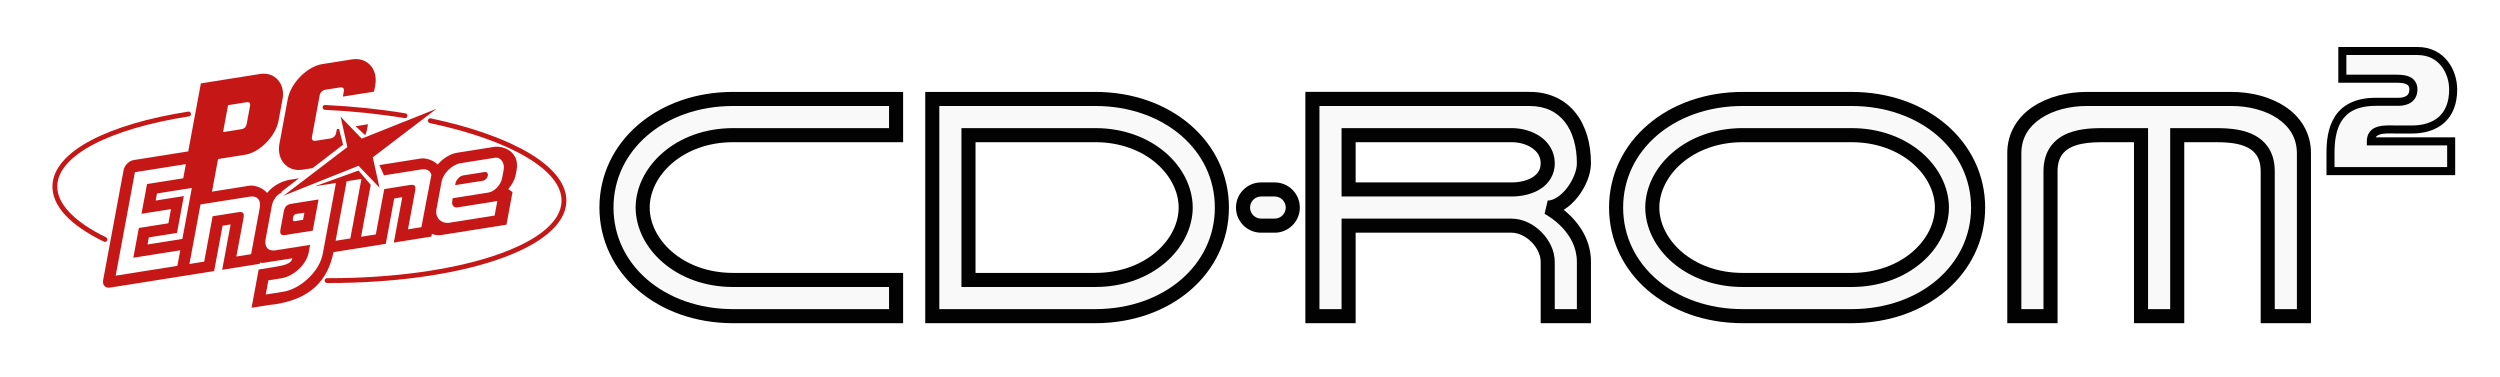
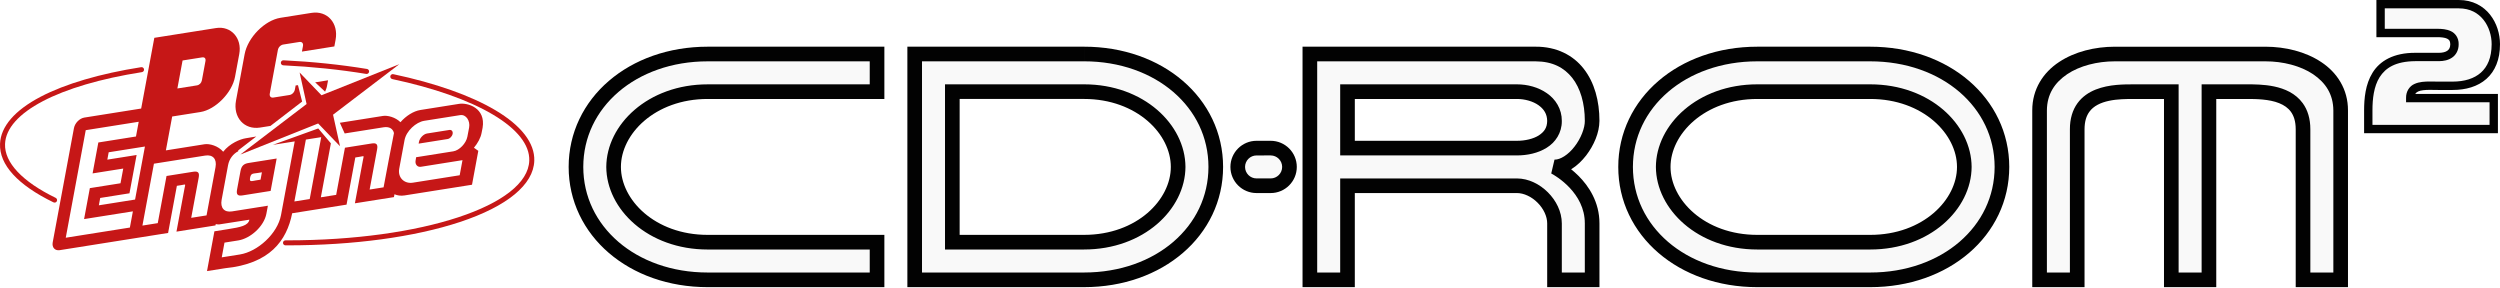
- <svg xmlns="http://www.w3.org/2000/svg" version="1.2" baseProfile="tiny" id="Layer_1" x="0px" y="0px" width="545px" height="82px" viewBox="14.968 80.666 545 82" xml:space="preserve">
+ <svg xmlns="http://www.w3.org/2000/svg" version="1.1" id="Layer_1" x="0px" y="0px" width="524.236px" height="60.214px" viewBox="26.4 90.91 524.236 60.214" enable-background="new 26.4 90.91 524.236 60.214" xml:space="preserve">
  <g>
    <g>
-       <path fill="#C61717" d="M37.843,133.394c-0.077,0-0.156-0.018-0.229-0.053c-7.506-3.644-11.381-7.89-11.208-12.282    c0.142-3.616,3.092-7.03,8.534-9.874c5.162-2.697,12.444-4.838,21.058-6.19c0.288-0.046,0.557,0.15,0.602,0.438    c0.045,0.286-0.151,0.557-0.438,0.602c-17.449,2.74-28.447,8.514-28.703,15.067c-0.153,3.886,3.616,7.896,10.615,11.294    c0.262,0.127,0.371,0.439,0.244,0.703C38.226,133.284,38.039,133.394,37.843,133.394z" />
+       <path fill="#C61717" d="M37.843,133.395c-0.077,0-0.156-0.019-0.229-0.054c-7.506-3.644-11.381-7.89-11.208-12.282    c0.142-3.615,3.092-7.029,8.534-9.873c5.162-2.697,12.444-4.838,21.058-6.19c0.288-0.046,0.557,0.149,0.602,0.438    c0.045,0.285-0.151,0.557-0.438,0.602c-17.449,2.74-28.447,8.514-28.703,15.066c-0.153,3.887,3.616,7.896,10.615,11.295    c0.262,0.127,0.371,0.438,0.244,0.703C38.226,133.284,38.039,133.395,37.843,133.395z" />
    </g>
    <g>
-       <path fill="#C61717" d="M103.273,106.418c-0.029,0-0.058-0.002-0.086-0.007c-5.544-0.91-11.397-1.518-17.396-1.804    c-0.291-0.015-0.515-0.261-0.5-0.552c0.014-0.29,0.265-0.512,0.55-0.5c6.04,0.289,11.933,0.9,17.518,1.817    c0.286,0.047,0.481,0.318,0.433,0.604C103.749,106.235,103.526,106.418,103.273,106.418z" />
+       <path fill="#C61717" d="M103.273,106.418c-0.029,0-0.058-0.002-0.086-0.007c-5.544-0.91-11.397-1.519-17.396-1.804    c-0.291-0.016-0.515-0.262-0.5-0.553c0.014-0.289,0.265-0.512,0.55-0.5c6.04,0.289,11.933,0.9,17.518,1.817    c0.286,0.047,0.481,0.317,0.433,0.604C103.749,106.234,103.526,106.418,103.273,106.418z" />
    </g>
    <g>
-       <path fill="#C61717" d="M86.708,142.36c-0.147,0-0.293,0-0.441-0.001c-0.291-0.001-0.525-0.237-0.524-0.527    s0.235-0.524,0.525-0.524c0.001,0,0.001,0,0.002,0c0.145,0,0.292,0,0.438,0c28.163,0,50.385-7.319,50.678-16.729    c0.103-3.293-2.541-6.633-7.65-9.658c-5.085-3.015-12.375-5.583-21.079-7.429c-0.284-0.062-0.465-0.34-0.406-0.624    c0.06-0.284,0.34-0.465,0.624-0.405c8.814,1.868,16.213,4.48,21.397,7.553c5.458,3.234,8.281,6.897,8.166,10.597    c-0.156,5.003-5.683,9.564-15.563,12.841C113.323,140.62,100.494,142.36,86.708,142.36z" />
+       <path fill="#C61717" d="M86.708,142.359c-0.147,0-0.293,0-0.441,0c-0.291-0.002-0.525-0.237-0.524-0.527s0.235-0.523,0.525-0.523    c0.001,0,0.001,0,0.002,0c0.145,0,0.292,0,0.438,0c28.163,0,50.385-7.319,50.678-16.729c0.104-3.293-2.541-6.634-7.65-9.658    c-5.085-3.015-12.375-5.583-21.079-7.429c-0.284-0.063-0.465-0.34-0.406-0.624c0.06-0.284,0.34-0.466,0.624-0.405    c8.814,1.868,16.213,4.48,21.397,7.553c5.458,3.234,8.281,6.897,8.166,10.598c-0.156,5.003-5.683,9.563-15.563,12.841    C113.323,140.62,100.494,142.359,86.708,142.359z" />
    </g>
-     <polygon fill="#C61717" points="96.238,114.963 110.131,104.373 93.814,110.887 89.228,106.114 90.69,112.728 76.797,123.317    93.116,116.801 97.7,121.575  " />
+     <polygon fill="#C61717" points="96.238,114.963 110.131,104.373 93.814,110.887 89.228,106.114 90.69,112.729 76.797,123.316    93.116,116.801 97.7,121.575  " />
    <g>
-       <path fill="#C61717" d="M78.839,128.183c0.199-0.979,0.563-0.838,1.557-0.996l0.926-0.145l-0.289,1.542l-0.925,0.148    C79.114,128.89,78.676,129.156,78.839,128.183z M76.833,126.77l-0.72,3.875c-0.198,1.059,0.123,1.399,1.141,1.238l5.895-0.936    l1.264-6.796l-5.895,0.935C77.498,125.247,77.028,125.712,76.833,126.77z M114.257,120.653l-0.069,0.374l6.082-0.964    c0.48-0.078,0.948-0.563,1.045-1.088c0.096-0.524-0.212-0.887-0.693-0.811l-1.562,0.246l-2.492,0.397l-0.631,0.099    C115.207,119.023,114.405,119.856,114.257,120.653z M71.592,138.178l0.049-0.271c0.209,0.016,0.49,0.097,0.734,0.06l6.32-0.99    c-0.235,1.26-1.9,1.575-4.442,1.979l-2.893,0.46l-1.551,8.34l3.8-0.602c9.356-0.924,12.916-5.76,14.059-11.524l11.401-1.809    l1.837-9.887l0.927-0.147c1.016-0.161,0.866-0.346,0.671,0.711l-1.682,9.044l8.185-1.298l0.112-0.6    c0.617,0.272,1.339,0.368,2.104,0.248l14.155-2.244l1.32-7.106l-0.917-0.652c0.795-0.941,1.415-2.094,1.594-3.061l0.223-1.121    c0.706-4.19-3.158-5.304-4.921-5.023l-8.123,1.289c-1.438,0.229-3.023,1.231-4.176,2.56c-1.066-1.056-2.711-1.466-3.668-1.314    l-9.043,1.435l1.012,2.237l8.156-1.292c1.176-0.188,1.962,0.282,2.177,1.213c-0.086,0.246-2.177,11.379-2.177,11.379l-2.925,0.465    l1.568-8.428c0.194-1.056-0.125-1.396-1.141-1.235l-5.604,0.89l-1.839,9.886l-3.215,0.512l2.104-11.318l-2.646-3.122l-9.526,3.443    l4.515-0.717l0.073-0.01l-2.871,15.446c-0.73,3.923-4.917,7.675-8.63,8.266l-3.8,0.602l0.576-3.09l2.891-0.458    c2.541-0.405,5.402-2.947,5.896-5.607l0.312-1.674l-7.527,1.193c-1.614,0.257-2.49-0.724-2.173-2.429l1.35-7.262    c0.239-1.289,1.044-2.36,2.121-2.918l0.019-0.193l3.776-2.906l-2.206,0.37c-1.173,0.186-3.35,1.065-4.733,2.83    c-1.046-1.247-2.875-1.736-3.905-1.573l-8.113,1.289l1.322-7.107l5.919-0.938c3.151-0.499,6.638-4.043,7.257-7.372l0.89-4.788    c0.62-3.332-1.723-5.95-4.874-5.45l-12.936,2.052l-2.757,14.829l-11.912,1.892c-1.008,0.159-1.989,1.154-2.186,2.22l-4.452,23.942    c-0.198,1.066,0.459,1.801,1.468,1.643l22.729-3.607l1.839-9.886l0.925-0.147c1.019-0.16,0.869-0.343,0.671,0.713l-1.681,9.043    L71.592,138.178z M54.726,132.757l-7.6,1.206l0.286-1.543l6.138-0.977l1.494-8.032l-6.139,0.975l0.286-1.545l7.6-1.206    L54.726,132.757z M54.266,135.229l-0.631,3.397l-13.447,2.134l4.191-22.554l11.109-1.763l-0.575,3.09l-7.893,1.254l-1.205,6.487    l6.43-1.02l-0.574,3.088l-6.431,1.02l-1.208,6.49L54.266,135.229z M69.712,136.078l-3.216,0.509l1.567-8.427    c0.197-1.056-0.123-1.397-1.141-1.237l-5.604,0.89l-1.836,9.887l-3.217,0.511l2.412-12.976l0.075-0.012l10.669-1.691    c1.614-0.258,2.49,0.722,2.172,2.429L69.712,136.078z M90.613,120.168l3.144-0.498l-2.413,12.976l-3.215,0.51l2.41-12.974    L90.613,120.168z M110.116,126.283l1.116-6.002c0.354-1.899,2.394-3.763,4.132-4.039l7.52-1.191    c1.267-0.202,2.147,1.213,1.889,2.599l-0.369,1.931c-0.259,1.386-1.673,2.857-2.939,3.058l-7.806,1.24l-0.112,0.701    c-0.148,0.796,0.38,1.419,1.111,1.302l8.724-1.389l-0.588,3.166l-9.842,1.56C111.213,129.493,109.765,128.183,110.116,126.283z     M63.595,109.462l1.091-5.871l4.092-0.647c0.537-0.085,0.811,0.221,0.704,0.786l-0.746,4.019c-0.107,0.567-0.513,0.979-1.05,1.065    L63.595,109.462z" />
+       <path fill="#C61717" d="M78.839,128.184c0.199-0.979,0.563-0.839,1.557-0.996l0.926-0.146l-0.289,1.542l-0.925,0.148    C79.114,128.891,78.676,129.156,78.839,128.184z M76.833,126.77l-0.72,3.875c-0.198,1.06,0.123,1.399,1.141,1.238l5.895-0.936    l1.264-6.797l-5.895,0.936C77.498,125.247,77.028,125.712,76.833,126.77z M114.257,120.652l-0.069,0.375l6.082-0.965    c0.48-0.078,0.948-0.563,1.045-1.088c0.096-0.523-0.212-0.887-0.693-0.811l-1.562,0.246l-2.492,0.396l-0.631,0.1    C115.207,119.023,114.405,119.855,114.257,120.652z M71.592,138.178l0.049-0.271c0.209,0.016,0.49,0.097,0.734,0.06l6.32-0.99    c-0.235,1.26-1.9,1.575-4.442,1.979l-2.893,0.46l-1.551,8.34l3.8-0.602c9.356-0.924,12.916-5.76,14.059-11.524l11.401-1.81    l1.837-9.887l0.927-0.146c1.016-0.161,0.866-0.346,0.671,0.711l-1.682,9.044l8.185-1.298l0.112-0.6    c0.617,0.271,1.339,0.367,2.104,0.248l14.155-2.244l1.32-7.106l-0.917-0.651c0.795-0.941,1.415-2.095,1.594-3.062l0.223-1.121    c0.706-4.19-3.158-5.304-4.921-5.022l-8.123,1.289c-1.438,0.229-3.023,1.23-4.176,2.56c-1.066-1.056-2.711-1.466-3.668-1.314    l-9.043,1.435l1.012,2.238l8.156-1.293c1.176-0.188,1.962,0.282,2.177,1.213c-0.086,0.246-2.177,11.379-2.177,11.379l-2.925,0.466    l1.568-8.429c0.194-1.056-0.125-1.396-1.141-1.234l-5.604,0.89l-1.839,9.886l-3.215,0.512l2.104-11.317l-2.646-3.122l-9.526,3.443    l4.515-0.717l0.073-0.01l-2.871,15.445c-0.73,3.923-4.917,7.675-8.63,8.266l-3.8,0.603l0.576-3.09l2.891-0.458    c2.541-0.405,5.402-2.947,5.896-5.607l0.313-1.674l-7.527,1.193c-1.614,0.257-2.49-0.725-2.173-2.43l1.35-7.262    c0.239-1.289,1.044-2.359,2.121-2.918l0.019-0.193l3.776-2.906l-2.206,0.371c-1.173,0.186-3.35,1.064-4.733,2.83    c-1.046-1.248-2.875-1.736-3.905-1.574l-8.113,1.289l1.322-7.106l5.919-0.938c3.151-0.498,6.638-4.043,7.257-7.371l0.89-4.789    c0.62-3.331-1.723-5.949-4.874-5.449L58.76,98.841l-2.757,14.829l-11.912,1.893c-1.008,0.158-1.989,1.153-2.186,2.22    l-4.452,23.942c-0.198,1.065,0.459,1.801,1.468,1.643l22.729-3.607l1.839-9.886l0.925-0.147c1.019-0.16,0.869-0.343,0.671,0.713    l-1.681,9.043L71.592,138.178z M54.726,132.757l-7.6,1.206l0.286-1.543l6.138-0.977l1.494-8.032l-6.139,0.975l0.286-1.545    l7.6-1.206L54.726,132.757z M54.266,135.229l-0.631,3.397l-13.447,2.134l4.191-22.554l11.109-1.763l-0.575,3.09l-7.893,1.254    l-1.205,6.486l6.43-1.02l-0.574,3.088l-6.431,1.02l-1.208,6.49L54.266,135.229z M69.712,136.078l-3.216,0.509l1.567-8.427    c0.197-1.057-0.123-1.396-1.141-1.237l-5.604,0.89l-1.836,9.888l-3.217,0.511l2.412-12.977l0.075-0.012l10.669-1.69    c1.614-0.259,2.49,0.722,2.172,2.429L69.712,136.078z M90.613,120.168l3.144-0.498l-2.413,12.977l-3.215,0.51l2.41-12.975    L90.613,120.168z M110.116,126.283l1.116-6.002c0.354-1.899,2.394-3.764,4.132-4.039l7.52-1.191    c1.267-0.201,2.147,1.213,1.889,2.6l-0.369,1.931c-0.259,1.386-1.673,2.856-2.939,3.058l-7.806,1.24l-0.112,0.701    c-0.148,0.796,0.38,1.419,1.111,1.302l8.724-1.389l-0.588,3.166l-9.842,1.56C111.213,129.493,109.765,128.184,110.116,126.283z     M63.595,109.462l1.091-5.871l4.092-0.647c0.537-0.084,0.811,0.222,0.704,0.787l-0.746,4.019c-0.107,0.567-0.513,0.979-1.05,1.065    L63.595,109.462z" />
      <g>
-         <path fill="#C61717" d="M89.753,112.208l-0.869-3.44l-0.489,0.06l-0.158,0.848c-0.109,0.589-0.582,1.067-1.138,1.157     l-3.362,0.532c-0.555,0.089-0.873-0.267-0.763-0.854l1.694-9.114c0.109-0.586,0.582-1.065,1.136-1.153l3.364-0.533     c0.555-0.088,0.872,0.267,0.762,0.853l-0.216,1.16l6.797-1.08l0.259-1.389c0.651-3.507-1.733-6.172-5.052-5.646l-6.503,1.031     c-3.317,0.527-6.868,4.135-7.519,7.641l-1.809,9.73c-0.651,3.508,1.732,6.173,5.051,5.646l2.174-0.343L89.753,112.208z" />
-         <path fill="#C61717" d="M94.571,110.132c0.177-0.477,0.3-0.658,0.391-1.146l0.231-1.238l-2.705,0.43L94.571,110.132z" />
+         <path fill="#C61717" d="M89.753,112.208l-0.869-3.44l-0.489,0.061l-0.158,0.848c-0.109,0.59-0.582,1.067-1.138,1.157     l-3.362,0.532c-0.555,0.089-0.873-0.268-0.763-0.854l1.694-9.114c0.109-0.586,0.582-1.064,1.136-1.152l3.364-0.533     c0.555-0.088,0.872,0.268,0.762,0.854l-0.216,1.16l6.797-1.08l0.259-1.39c0.651-3.507-1.733-6.172-5.052-5.646l-6.503,1.031     c-3.317,0.526-6.868,4.135-7.519,7.641l-1.809,9.729c-0.651,3.509,1.732,6.173,5.051,5.646l2.174-0.343L89.753,112.208z" />
+         <path fill="#C61717" d="M94.571,110.132c0.177-0.477,0.3-0.657,0.391-1.146l0.231-1.238l-2.705,0.43L94.571,110.132z" />
      </g>
    </g>
  </g>
  <g>
    <g>
      <path fill="#F9F9F9" d="M210.313,141.697c0,0-22.097,0-35.514,0c-11.838,0-19.73-7.958-19.73-15.784s7.892-15.784,19.73-15.784    c8.944,0,22.098,0,35.514,0v-7.893c0,0-22.097,0-35.514,0c-15.784,0-27.622,10.26-27.622,23.677    c0,13.416,11.838,23.676,27.622,23.676c17.888,0,35.514,0,35.514,0V141.697z" />
-       <path fill="#020202" d="M210.313,151.123c0,0-17.625,0-35.514,0l0,0c-8.224,0-15.491-2.674-20.73-7.178l0,0    c-5.239-4.496-8.432-10.865-8.426-18.032l0,0c-0.006-7.168,3.187-13.537,8.426-18.033l0,0c5.24-4.504,12.507-7.179,20.73-7.179    l0,0c13.416,0,35.514,0,35.514,0l0,0h1.535v10.962h-1.535c-13.416,0-26.57,0-35.514,0l0,0c-5.574,0.001-10.14,1.869-13.304,4.586    l0,0c-3.167,2.723-4.896,6.275-4.891,9.664l0,0c-0.005,3.388,1.724,6.94,4.891,9.663l0,0c3.165,2.718,7.73,4.585,13.304,4.586l0,0    c13.416,0,35.514,0,35.514,0l0,0v1.535v-1.535h1.535v10.961H210.313L210.313,151.123z M156.069,110.207    c-4.625,3.988-7.352,9.457-7.358,15.706l0,0c0.006,6.249,2.733,11.718,7.358,15.706l0,0c4.626,3.979,11.169,6.435,18.729,6.435    l0,0c14.75,0,29.32,0,33.98,0l0,0v-4.822c-5.235,0-22.685,0-33.98,0l0,0c-12.514-0.001-21.219-8.433-21.264-17.318l0,0    c0.045-8.886,8.75-17.317,21.264-17.318l0,0c8.603,0,21.1,0,33.98,0l0,0v-4.823c-5.235-0.001-22.685-0.001-33.98-0.001l0,0    C167.238,103.771,160.695,106.229,156.069,110.207L156.069,110.207z" />
+       <path fill="#020202" d="M210.313,151.123c0,0-17.625,0-35.514,0l0,0c-8.224,0-15.491-2.674-20.73-7.178l0,0    c-5.239-4.496-8.432-10.865-8.426-18.032l0,0c-0.006-7.168,3.187-13.537,8.426-18.033l0,0c5.24-4.504,12.507-7.179,20.73-7.179    l0,0c13.416,0,35.514,0,35.514,0l0,0h1.535v10.962h-1.535c-13.416,0-26.57,0-35.514,0l0,0c-5.574,0.001-10.14,1.869-13.304,4.586    l0,0c-3.167,2.724-4.896,6.274-4.891,9.664l0,0c-0.005,3.388,1.724,6.94,4.891,9.663l0,0c3.165,2.718,7.73,4.585,13.304,4.586l0,0    c13.416,0,35.514,0,35.514,0l0,0v1.535v-1.535h1.535v10.961H210.313L210.313,151.123z M156.069,110.207    c-4.625,3.988-7.352,9.457-7.358,15.706l0,0c0.006,6.249,2.733,11.718,7.358,15.706l0,0c4.626,3.979,11.169,6.436,18.729,6.436    l0,0c14.75,0,29.32,0,33.98,0l0,0v-4.822c-5.235,0-22.685,0-33.98,0l0,0c-12.514-0.002-21.219-8.434-21.264-17.318l0,0    c0.045-8.887,8.75-17.316,21.264-17.318l0,0c8.603,0,21.1,0,33.98,0l0,0v-4.822c-5.235-0.002-22.685-0.002-33.98-0.002l0,0    C167.238,103.771,160.695,106.229,156.069,110.207L156.069,110.207z" />
    </g>
    <g>
      <g>
-         <path fill="#F9F9F9" d="M418.575,102.236h-23.676c-15.785,0-27.622,10.26-27.622,23.677c0,13.416,11.837,23.676,27.622,23.676     h23.676c15.784,0,27.621-10.26,27.621-23.676C446.196,112.496,434.359,102.236,418.575,102.236z M418.575,141.697h-23.676     c-11.838,0-19.73-7.958-19.73-15.784s7.893-15.784,19.73-15.784h23.676c11.838,0,19.729,7.958,19.729,15.784     S430.413,141.697,418.575,141.697z" />
+         <path fill="#F9F9F9" d="M418.575,102.236h-23.677c-15.784,0-27.621,10.26-27.621,23.677c0,13.416,11.837,23.676,27.621,23.676     h23.677c15.784,0,27.621-10.26,27.621-23.676C446.196,112.496,434.359,102.236,418.575,102.236z M418.575,141.697h-23.677     c-11.838,0-19.729-7.958-19.729-15.784s7.894-15.784,19.729-15.784h23.677c11.838,0,19.729,7.958,19.729,15.784     S430.413,141.697,418.575,141.697z" />
      </g>
      <g>
-         <path fill="#020202" d="M394.899,151.123c-8.224,0-15.492-2.673-20.729-7.178l0,0c-5.241-4.496-8.433-10.865-8.427-18.032l0,0     c-0.006-7.168,3.186-13.537,8.427-18.033l0,0c5.237-4.504,12.506-7.178,20.729-7.178l0,0h23.676v1.534v1.535h-23.676     c-7.563,0-14.104,2.457-18.73,6.435l0,0c-4.625,3.989-7.352,9.457-7.357,15.707l0,0c0.006,6.249,2.732,11.718,7.357,15.706l0,0     c4.626,3.979,11.168,6.436,18.73,6.436l0,0h23.676c7.56,0,14.104-2.457,18.729-6.436l0,0c4.625-3.988,7.353-9.457,7.358-15.706     l0,0c-0.006-6.25-2.733-11.718-7.358-15.707l0,0c-4.626-3.978-11.17-6.435-18.729-6.435l0,0v-1.535v-1.534     c8.223,0,15.491,2.674,20.73,7.178l0,0c5.239,4.496,8.431,10.865,8.426,18.033l0,0c0.005,7.167-3.187,13.536-8.426,18.032l0,0     c-5.239,4.505-12.508,7.178-20.73,7.178l0,0H394.899L394.899,151.123z M394.899,143.231     c-12.514-0.001-21.221-8.434-21.266-17.318l0,0c0.045-8.886,8.752-17.317,21.266-17.319l0,0h23.676     c12.514,0.002,21.219,8.434,21.264,17.319l0,0c-0.045,8.885-8.75,17.317-21.264,17.318l0,0v-1.535v-1.534     c5.573-0.001,10.14-1.868,13.303-4.586l0,0c3.168-2.722,4.897-6.275,4.893-9.663l0,0c0.005-3.389-1.725-6.941-4.893-9.664l0,0     c-3.163-2.717-7.729-4.585-13.303-4.586l0,0h-23.676c-5.575,0.001-10.141,1.869-13.305,4.586l0,0     c-3.167,2.723-4.896,6.275-4.892,9.664l0,0c-0.005,3.388,1.725,6.941,4.892,9.663l0,0c3.164,2.718,7.729,4.585,13.305,4.586l0,0     h23.676v1.534v1.535H394.899L394.899,143.231z" />
+         <path fill="#020202" d="M394.898,151.123c-8.224,0-15.491-2.673-20.729-7.178l0,0c-5.241-4.496-8.434-10.865-8.427-18.032l0,0     c-0.007-7.168,3.186-13.537,8.427-18.033l0,0c5.237-4.504,12.506-7.178,20.729-7.178l0,0h23.677v1.534v1.535h-23.677     c-7.563,0-14.104,2.457-18.729,6.435l0,0c-4.625,3.989-7.353,9.457-7.356,15.707l0,0c0.006,6.249,2.731,11.718,7.356,15.706l0,0     c4.626,3.979,11.168,6.436,18.729,6.436l0,0h23.677c7.56,0,14.104-2.457,18.729-6.436l0,0c4.625-3.988,7.354-9.457,7.358-15.706     l0,0c-0.006-6.25-2.733-11.718-7.358-15.707l0,0c-4.626-3.978-11.17-6.435-18.729-6.435l0,0v-1.535v-1.534     c8.223,0,15.491,2.674,20.729,7.178l0,0c5.239,4.496,8.432,10.865,8.426,18.033l0,0c0.006,7.167-3.187,13.536-8.426,18.032l0,0     c-5.238,4.505-12.508,7.178-20.729,7.178l0,0H394.898L394.898,151.123z M394.898,143.23c-12.514,0-21.221-8.434-21.266-17.317     l0,0c0.045-8.886,8.752-17.317,21.266-17.319l0,0h23.677c12.514,0.002,21.219,8.434,21.264,17.319l0,0     c-0.045,8.885-8.75,17.317-21.264,17.317l0,0v-1.535v-1.533c5.573-0.001,10.14-1.868,13.303-4.586l0,0     c3.168-2.723,4.897-6.275,4.894-9.663l0,0c0.005-3.39-1.726-6.94-4.894-9.664l0,0c-3.163-2.717-7.729-4.585-13.303-4.586l0,0     h-23.677c-5.574,0.001-10.141,1.869-13.305,4.586l0,0c-3.167,2.724-4.896,6.274-4.892,9.664l0,0     c-0.005,3.388,1.725,6.94,4.892,9.663l0,0c3.164,2.718,7.729,4.585,13.305,4.586l0,0h23.677v1.533v1.535H394.898L394.898,143.23z     " />
      </g>
    </g>
    <g>
      <g>
        <path fill="#F9F9F9" d="M253.72,102.236c-17.889,0-35.515,0-35.515,0v47.353c0,0,22.098,0,35.515,0     c15.784,0,27.621-10.26,27.621-23.676C281.341,112.496,269.504,102.236,253.72,102.236z M253.72,141.697     c-7.26,0-15.947,0-27.622,0v-31.568c8.769,0,18.894,0,27.622,0c11.838,0,19.729,7.958,19.729,15.784     S265.558,141.697,253.72,141.697z" />
      </g>
      <g>
-         <path fill="#020202" d="M230.931,151.123c-7.202,0-12.713,0-12.725,0l0,0h-1.535v-50.422h1.535c0.01,0,4.406,0,11.048,0l0,0     c6.642,0,15.521,0,24.464,0l0,0v1.536v1.534c-8.944-0.001-17.822-0.001-24.464,0l0,0c-4.315-0.001-7.683-0.001-9.515-0.001l0,0     v44.283c2.124,0.001,6.262,0.001,11.192,0.001l0,0c7.201-0.001,16.08-0.001,22.788,0l0,0c7.561-0.001,14.104-2.457,18.73-6.436     l0,0c4.626-3.988,7.353-9.457,7.357-15.706l0,0c-0.004-6.249-2.73-11.718-7.357-15.706l0,0     c-4.625-3.979-11.169-6.436-18.73-6.437l0,0v-1.533v-1.535c8.224-0.001,15.493,2.674,20.729,7.178l0,0     c5.242,4.496,8.434,10.865,8.428,18.033l0,0c0.006,7.167-3.186,13.536-8.428,18.032l0,0c-5.237,4.504-12.506,7.178-20.729,7.178     l0,0C247.011,151.123,238.132,151.123,230.931,151.123L230.931,151.123z M226.098,143.231h-1.535v-34.637h1.535     c8.769,0,18.894,0,27.621,0l0,0c12.516,0.001,21.22,8.433,21.265,17.318l0,0c-0.045,8.886-8.749,17.317-21.265,17.318l0,0v-1.534     v-1.535c5.574-0.001,10.142-1.868,13.304-4.586l0,0c3.167-2.723,4.896-6.275,4.892-9.663l0,0     c0.004-3.389-1.725-6.941-4.892-9.664l0,0c-3.163-2.717-7.73-4.585-13.304-4.586l0,0c-8.222,0-17.686,0-26.087,0l0,0v28.499     c10.908,0,19.148,0,26.087,0l0,0v1.535v1.534C246.458,143.231,237.773,143.231,226.098,143.231L226.098,143.231z" />
+         <path fill="#020202" d="M230.931,151.123c-7.202,0-12.713,0-12.725,0l0,0h-1.535v-50.422h1.535c0.01,0,4.406,0,11.048,0l0,0     c6.642,0,15.521,0,24.464,0l0,0v1.535v1.535c-8.944-0.002-17.822-0.002-24.464,0l0,0c-4.315-0.002-7.683-0.002-9.515-0.002l0,0     v44.283c2.124,0.002,6.262,0.002,11.192,0.002l0,0c7.201-0.002,16.08-0.002,22.788,0l0,0c7.562-0.002,14.104-2.457,18.73-6.437     l0,0c4.626-3.988,7.353-9.457,7.357-15.706l0,0c-0.005-6.249-2.73-11.719-7.357-15.706l0,0     c-4.625-3.979-11.169-6.437-18.73-6.437l0,0v-1.533v-1.535c8.224-0.001,15.493,2.674,20.729,7.178l0,0     c5.241,4.496,8.434,10.865,8.428,18.033l0,0c0.006,7.167-3.187,13.536-8.428,18.031l0,0c-5.237,4.505-12.506,7.179-20.729,7.179     l0,0C247.011,151.123,238.132,151.123,230.931,151.123L230.931,151.123z M226.098,143.23h-1.535v-34.637h1.535     c8.769,0,18.894,0,27.621,0l0,0c12.516,0.001,21.221,8.434,21.266,17.318l0,0c-0.045,8.886-8.75,17.316-21.266,17.318l0,0v-1.534     v-1.535c5.574-0.001,10.142-1.868,13.304-4.586l0,0c3.167-2.724,4.896-6.275,4.892-9.663l0,0     c0.004-3.389-1.725-6.941-4.892-9.664l0,0c-3.163-2.717-7.73-4.585-13.304-4.586l0,0c-8.222,0-17.686,0-26.087,0l0,0v28.499     c10.908,0,19.148,0,26.087,0l0,0v1.535v1.534C246.458,143.23,237.773,143.23,226.098,143.23L226.098,143.23z" />
      </g>
    </g>
    <g>
      <g>
-         <path fill="#F9F9F9" d="M352.369,125.913c3.946,0,7.893-5.7,7.893-9.646c0-7.892-3.946-14.03-11.839-14.03     c-7.891,0-47.352,0-47.352,0v47.353h7.893v-19.73c11.838,0,31.568,0,35.514,0s7.892,3.947,7.892,7.893c0,3.946,0,11.838,0,11.838     h7.893c0,0,0-3.945,0-11.838S352.369,125.913,352.369,125.913z M344.478,121.967c-7.892,0-35.514,0-35.514,0v-11.838     c0,0,27.622,0,35.514,0c3.945,0,7.892,2.192,7.892,6.138C352.369,120.213,348.423,121.967,344.478,121.967z" />
+         <path fill="#F9F9F9" d="M352.369,125.913c3.945,0,7.893-5.7,7.893-9.646c0-7.893-3.945-14.031-11.839-14.031     c-7.891,0-47.352,0-47.352,0v47.354h7.893v-19.73c11.838,0,31.568,0,35.515,0c3.945,0,7.892,3.947,7.892,7.894s0,11.838,0,11.838     h7.894c0,0,0-3.944,0-11.838S352.369,125.913,352.369,125.913z M344.479,121.967c-7.893,0-35.515,0-35.515,0v-11.838     c0,0,27.622,0,35.515,0c3.944,0,7.892,2.191,7.892,6.139C352.369,120.213,348.423,121.967,344.479,121.967z" />
      </g>
      <g>
-         <path fill="#020202" d="M350.836,151.123v-1.534c-0.002,0-0.002-7.893,0-11.838l0,0c0.01-1.452-0.768-3.1-2.018-4.341l0,0     c-1.241-1.249-2.889-2.028-4.341-2.018l0,0c-3.779,0-22.044,0-33.979,0l0,0v19.73h-10.962v-50.422h1.535     c0.021,0,9.865,0,20.717,0l0,0c10.851,0,22.689,0,26.635,0l0,0c4.344-0.02,7.854,1.758,10.089,4.646l0,0     c2.245,2.88,3.281,6.725,3.284,10.92l0,0c-0.021,2.476-1.142,5.081-2.786,7.24l0,0c-0.887,1.135-1.942,2.173-3.152,2.898l0,0     c0.491,0.396,1.016,0.854,1.544,1.382l0,0c2.143,2.137,4.395,5.479,4.395,9.964l0,0c0,7.893,0,11.838,0,11.838l0,0v1.534H350.836     L350.836,151.123z M358.727,148.055c0-1.819,0-5.253,0.001-10.304l0,0c-0.001-3.198-1.487-5.653-3.162-7.448l0,0     c-1.666-1.781-3.488-2.812-3.829-2.989l0,0c-0.046-0.024-0.053-0.028-0.053-0.028l0,0l0.686-1.373l-0.686,1.373l0.686-2.907     c1.202,0.042,2.908-1.025,4.211-2.745l0,0c1.314-1.678,2.168-3.895,2.147-5.366l0,0c0.002-3.696-0.934-6.866-2.635-9.028l0,0     c-1.71-2.154-4.12-3.447-7.67-3.468l0,0c-6.96,0-38.471,0-45.816,0l0,0v44.284h4.822v-19.73h1.535c11.838,0,31.567,0,35.514,0     l0,0c2.493,0.011,4.792,1.206,6.511,2.915l0,0c1.711,1.719,2.904,4.019,2.915,6.512l0,0c0,2.864,0,7.808,0,10.304l0,0H358.727     L358.727,148.055z M323.762,123.502c-7.893,0-14.783,0-14.798,0l0,0h-1.535v-14.908h1.535c0.015,0,6.905,0,14.798,0l0,0     c7.892,0,16.77,0,20.716,0l0,0c2.255,0.005,4.506,0.608,6.309,1.87l0,0c1.799,1.238,3.134,3.295,3.117,5.803l0,0     c0.028,2.512-1.362,4.521-3.182,5.629l0,0c-1.822,1.138-4.047,1.6-6.244,1.606l0,0v-1.535v-1.534     c1.748,0.005,3.471-0.409,4.608-1.135l0,0c1.14-0.755,1.724-1.597,1.75-3.031l0,0c-0.017-1.438-0.655-2.449-1.815-3.293l0,0     c-1.158-0.823-2.852-1.315-4.543-1.311l0,0c-3.946,0-12.824,0-20.716,0l0,0c-5.657,0-10.8,0-13.264,0l0,0v8.77     c2.464,0,7.606,0,13.264,0l0,0c7.892,0,16.77,0,20.716,0l0,0v1.534v1.535C340.531,123.502,331.653,123.502,323.762,123.502     L323.762,123.502z" />
+         <path fill="#020202" d="M350.836,151.123v-1.534c-0.002,0-0.002-7.894,0-11.838l0,0c0.01-1.452-0.768-3.101-2.018-4.341l0,0     c-1.241-1.249-2.89-2.028-4.342-2.018l0,0c-3.778,0-22.043,0-33.979,0l0,0v19.729h-10.962V100.7h1.534c0.021,0,9.865,0,20.718,0     l0,0c10.851,0,22.688,0,26.635,0l0,0c4.345-0.021,7.854,1.758,10.089,4.646l0,0c2.245,2.881,3.281,6.725,3.284,10.92l0,0     c-0.021,2.477-1.142,5.082-2.786,7.24l0,0c-0.887,1.135-1.941,2.173-3.152,2.898l0,0c0.492,0.396,1.017,0.854,1.545,1.382l0,0     c2.143,2.137,4.395,5.479,4.395,9.964l0,0c0,7.893,0,11.838,0,11.838l0,0v1.534L350.836,151.123L350.836,151.123z      M358.727,148.055c0-1.818,0-5.253,0.002-10.304l0,0c-0.002-3.198-1.487-5.653-3.162-7.448l0,0     c-1.666-1.781-3.488-2.812-3.83-2.988l0,0c-0.045-0.024-0.053-0.028-0.053-0.028l0,0l0.687-1.373l-0.687,1.373l0.687-2.907     c1.202,0.042,2.907-1.025,4.211-2.745l0,0c1.313-1.678,2.168-3.895,2.147-5.366l0,0c0.002-3.695-0.935-6.865-2.636-9.027l0,0     c-1.71-2.154-4.12-3.447-7.67-3.469l0,0c-6.96,0-38.471,0-45.815,0l0,0v44.285h4.821v-19.73h1.535c11.838,0,31.567,0,35.515,0     l0,0c2.492,0.011,4.791,1.206,6.51,2.915l0,0c1.712,1.719,2.904,4.019,2.916,6.512l0,0c0,2.864,0,7.808,0,10.304l0,0h4.822     V148.055z M323.762,123.502c-7.893,0-14.783,0-14.798,0l0,0h-1.535v-14.908h1.535c0.015,0,6.905,0,14.798,0l0,0     c7.893,0,16.771,0,20.717,0l0,0c2.254,0.006,4.506,0.608,6.309,1.87l0,0c1.799,1.238,3.134,3.295,3.117,5.804l0,0     c0.027,2.512-1.362,4.521-3.182,5.629l0,0c-1.822,1.138-4.048,1.6-6.244,1.605l0,0v-1.535v-1.533     c1.748,0.004,3.471-0.41,4.607-1.136l0,0c1.141-0.755,1.725-1.597,1.75-3.03l0,0c-0.018-1.438-0.654-2.449-1.814-3.293l0,0     c-1.158-0.824-2.853-1.315-4.543-1.312l0,0c-3.946,0-12.824,0-20.717,0l0,0c-5.656,0-10.8,0-13.264,0l0,0v8.771     c2.464,0,7.605,0,13.264,0l0,0c7.893,0,16.771,0,20.717,0l0,0v1.533v1.535C340.531,123.502,331.652,123.502,323.762,123.502     L323.762,123.502z" />
      </g>
    </g>
    <g>
-       <path fill="#F9F9F9" d="M289.892,129.858c-2.18,0-3.946-1.767-3.946-3.945s1.767-3.946,3.946-3.946h2.959    c2.18,0,3.946,1.768,3.946,3.946s-1.767,3.945-3.946,3.945H289.892z" />
-       <path fill="#020202" d="M289.891,131.393v-1.534v-1.534l2.96-0.001c1.331-0.001,2.409-1.079,2.411-2.41l0,0    c-0.002-1.332-1.08-2.41-2.411-2.412l0,0l-2.96,0.001c-1.331,0.001-2.408,1.079-2.411,2.411l0,0    c0.003,1.331,1.08,2.409,2.411,2.41l0,0v1.535V131.393c-3.027,0-5.479-2.452-5.479-5.479l0,0c0-3.027,2.452-5.48,5.479-5.48l0,0    h2.96c3.027,0,5.479,2.453,5.48,5.48l0,0c-0.001,3.027-2.453,5.479-5.48,5.479l0,0H289.891L289.891,131.393z" />
+       <path fill="#F9F9F9" d="M289.893,129.857c-2.181,0-3.947-1.767-3.947-3.944c0-2.179,1.768-3.946,3.947-3.946h2.959    c2.18,0,3.945,1.768,3.945,3.946c0,2.178-1.767,3.944-3.945,3.944H289.893z" />
+       <path fill="#020202" d="M289.891,131.393v-1.533v-1.534l2.961-0.001c1.33-0.001,2.408-1.079,2.41-2.41l0,0    c-0.002-1.332-1.08-2.41-2.41-2.412l0,0l-2.961,0.001c-1.33,0.001-2.408,1.079-2.41,2.411l0,0c0.002,1.331,1.08,2.409,2.41,2.41    l0,0v1.535V131.393c-3.026,0-5.479-2.451-5.479-5.479l0,0c0-3.027,2.452-5.48,5.479-5.48l0,0h2.961    c3.026,0,5.479,2.453,5.479,5.48l0,0c-0.001,3.027-2.453,5.479-5.479,5.479l0,0H289.891L289.891,131.393z" />
    </g>
    <g>
-       <path fill="#F9F9F9" d="M481.712,110.129v39.46h7.892v-39.46h7.893c3.945,0,11.837,0,11.837,7.892c0,7.893,0,31.568,0,31.568    h7.893v-35.514c0-7.893-7.893-11.839-15.784-11.839c-3.945,0-27.622,0-31.568,0c-7.893,0-15.784,3.946-15.784,11.839    c0,7.892,0,23.676,0,35.514h7.892c0,0,0-23.676,0-31.568c0-7.892,7.893-7.892,11.839-7.892H481.712z" />
-       <path fill="#020202" d="M507.798,151.123v-1.534c0,0,0-23.676,0-31.568l0,0c-0.004-1.723-0.413-2.84-1.003-3.664l0,0    c-0.594-0.82-1.429-1.397-2.471-1.816l0,0c-2.078-0.843-4.871-0.887-6.828-0.876l0,0l-6.358-0.001v39.46h-10.961v-39.459h-6.358    c-1.473-0.003-3.402,0.007-5.16,0.382l0,0c-1.775,0.376-3.263,1.088-4.139,2.311l0,0c-0.591,0.824-0.999,1.941-1.005,3.664l0,0    c0,7.893,0,31.568,0,31.568l0,0v1.534h-10.961v-1.534c0-11.838,0-27.622,0-35.514l0,0c-0.02-4.483,2.326-7.994,5.616-10.157l0,0    c3.291-2.185,7.504-3.211,11.703-3.216l0,0c3.945-0.001,27.623-0.001,31.568,0l0,0c4.198,0.005,8.41,1.031,11.702,3.216l0,0    c3.29,2.163,5.637,5.674,5.616,10.157l0,0v37.048H507.798L507.798,151.123z M515.691,148.055v-33.979    c-0.022-3.41-1.621-5.817-4.25-7.603l0,0c-2.628-1.761-6.308-2.706-10-2.702l0,0c-3.947,0-27.623,0-31.568,0l0,0    c-3.694-0.004-7.374,0.941-10.001,2.702l0,0c-2.63,1.785-4.229,4.192-4.249,7.603l0,0c0,7.554,0,22.345,0,33.979l0,0h4.823    c-0.002-5.372-0.002-23.355,0-30.034l0,0c-0.006-2.224,0.572-4.065,1.584-5.46l0,0c1.011-1.399,2.395-2.302,3.82-2.87l0,0    c2.855-1.129,5.981-1.086,7.968-1.096l0,0h7.892v1.534v-1.534h1.535v39.46h4.822v-39.46h9.429    c1.484,0.001,3.624-0.009,5.797,0.448l0,0c2.155,0.457,4.46,1.411,5.989,3.518l0,0c1.013,1.395,1.591,3.236,1.585,5.46l0,0    c0,6.679,0,24.662,0,30.034l0,0H515.691L515.691,148.055z" />
+       <path fill="#F9F9F9" d="M481.712,110.129v39.46h7.892v-39.46h7.894c3.945,0,11.837,0,11.837,7.893s0,31.567,0,31.567h7.893    v-35.514c0-7.894-7.893-11.839-15.783-11.839c-3.945,0-27.622,0-31.568,0c-7.893,0-15.784,3.945-15.784,11.839    c0,7.892,0,23.676,0,35.514h7.893c0,0,0-23.676,0-31.567c0-7.893,7.893-7.893,11.839-7.893H481.712L481.712,110.129z" />
+       <path fill="#020202" d="M507.798,151.123v-1.534c0,0,0-23.676,0-31.567l0,0c-0.004-1.724-0.413-2.84-1.003-3.664l0,0    c-0.594-0.82-1.429-1.397-2.471-1.816l0,0c-2.078-0.843-4.871-0.887-6.828-0.876l0,0l-6.358-0.001v39.46h-10.961v-39.459h-6.357    c-1.474-0.003-3.402,0.007-5.16,0.382l0,0c-1.775,0.376-3.263,1.088-4.14,2.311l0,0c-0.591,0.824-0.998,1.941-1.005,3.664l0,0    c0,7.894,0,31.568,0,31.568l0,0v1.534h-10.961v-1.534c0-11.838,0-27.622,0-35.514l0,0c-0.02-4.483,2.326-7.994,5.616-10.157l0,0    c3.291-2.185,7.504-3.211,11.703-3.216l0,0c3.945-0.001,27.623-0.001,31.568,0l0,0c4.197,0.005,8.409,1.031,11.701,3.216l0,0    c3.29,2.163,5.638,5.674,5.616,10.157l0,0v37.048L507.798,151.123L507.798,151.123z M515.691,148.055v-33.979    c-0.022-3.41-1.621-5.817-4.25-7.604l0,0c-2.629-1.761-6.309-2.705-10-2.701l0,0c-3.947,0-27.623,0-31.568,0l0,0    c-3.694-0.004-7.374,0.94-10.001,2.701l0,0c-2.63,1.785-4.229,4.192-4.249,7.604l0,0c0,7.554,0,22.345,0,33.979l0,0h4.823    c-0.002-5.371-0.002-23.354,0-30.033l0,0c-0.007-2.225,0.571-4.065,1.584-5.461l0,0c1.011-1.398,2.395-2.302,3.819-2.869l0,0    c2.855-1.129,5.981-1.086,7.969-1.097l0,0h7.892v1.534v-1.534h1.535v39.46h4.822v-39.46h9.429    c1.484,0.001,3.624-0.009,5.797,0.448l0,0c2.155,0.457,4.46,1.411,5.989,3.518l0,0c1.013,1.396,1.591,3.236,1.585,5.461l0,0    c0,6.679,0,24.662,0,30.033l0,0H515.691L515.691,148.055z" />
    </g>
    <g>
-       <path fill="#F9F9F9" d="M537.763,108.902c0,0-0.946,0,2.937,0c5.259,0,9.062-2.685,9.062-8.726c0-3.883-2.46-8.39-7.766-8.39    c-3.884,0-12.514,0-16.397,0v6.04c0,0,8.014,0,11.896,0c1.696,0,3.598,0.281,3.598,2.35c0,1.958-1.512,2.685-3.262,2.685h-4.916    c-8.827,0-9.896,6.299-9.896,11.219v3.884h26.305v-6.479h-17.504C531.818,108.465,535.174,108.902,537.763,108.902z" />
-       <path fill="#020202" d="M522.139,118.84v-4.76c0.005-2.52,0.255-5.478,1.772-7.919l0,0c1.514-2.459,4.391-4.201,9-4.176l0,0h4.918    c0.758,0.003,1.399-0.169,1.777-0.445l0,0c0.369-0.283,0.588-0.607,0.606-1.363l0,0c-0.039-0.757-0.219-0.902-0.664-1.159l0,0    c-0.46-0.229-1.257-0.317-2.056-0.313l0,0c-3.883,0-11.896,0-11.896,0l0,0h-0.876V90.91h0.876c3.883,0,12.513,0,16.397,0l0,0    c2.904-0.01,5.146,1.271,6.559,3.071l0,0c1.422,1.8,2.082,4.071,2.085,6.195l0,0c0.008,3.196-1.03,5.675-2.854,7.284l0,0    c-1.82,1.611-4.313,2.318-7.085,2.318l0,0c-1.307,0-2.066,0-2.498,0l0,0c-0.224,0-0.357,0-0.438,0l0,0c-0.001,0-0.102,0-0.102,0    l0,0c-0.01,0-0.017,0-0.024,0l0,0c-0.564-0.003-1.142-0.022-1.691-0.022l0,0c-1.02-0.007-1.956,0.084-2.486,0.343l0,0    c-0.275,0.153-0.466,0.278-0.587,0.508l0,0h17.327v8.232H522.139L522.139,118.84z M525.397,107.091    c-1.224,1.938-1.51,4.59-1.504,6.989l0,0v3.007h24.554v-4.726H530.94v-0.877c-0.043-1.423,0.749-2.54,1.778-2.975l0,0    c1.007-0.459,2.133-0.5,3.227-0.507l0,0c0.634,0,1.255,0.022,1.817,0.022l0,0c0.236,0,0.961,0,2.937,0l0,0    c2.488,0,4.524-0.635,5.921-1.877l0,0c1.393-1.242,2.256-3.128,2.263-5.972l0,0c0.005-1.76-0.567-3.681-1.702-5.106l0,0    c-1.143-1.424-2.787-2.396-5.186-2.406l0,0c-3.614,0-11.336,0-15.521,0l0,0v4.287c2.185,0,7.916,0,11.019,0l0,0    c0.896,0.005,1.896,0.057,2.813,0.483l0,0c0.929,0.401,1.698,1.431,1.661,2.742l0,0c0.017,1.202-0.518,2.221-1.34,2.79l0,0    c-0.815,0.576-1.806,0.768-2.798,0.772l0,0h-4.918C528.694,103.764,526.624,105.171,525.397,107.091L525.397,107.091z     M537.763,108.902v-0.877V108.902L537.763,108.902z" />
+       <path fill="#F9F9F9" d="M537.763,108.902c0,0-0.945,0,2.938,0c5.259,0,9.062-2.686,9.062-8.727c0-3.883-2.46-8.39-7.766-8.39    c-3.884,0-12.514,0-16.396,0v6.04c0,0,8.014,0,11.896,0c1.696,0,3.598,0.281,3.598,2.35c0,1.958-1.512,2.686-3.262,2.686h-4.916    c-8.827,0-9.896,6.299-9.896,11.219v3.884h26.305v-6.479H531.82C531.818,108.465,535.174,108.902,537.763,108.902z" />
+       <path fill="#020202" d="M522.139,118.84v-4.76c0.006-2.52,0.256-5.479,1.772-7.919l0,0c1.514-2.459,4.391-4.201,9-4.177l0,0h4.918    c0.758,0.004,1.399-0.168,1.776-0.444l0,0c0.369-0.283,0.589-0.606,0.606-1.363l0,0c-0.039-0.757-0.219-0.901-0.664-1.159l0,0    c-0.46-0.229-1.257-0.316-2.056-0.313l0,0c-3.883,0-11.896,0-11.896,0l0,0h-0.876V90.91h0.876c3.883,0,12.514,0,16.397,0l0,0    c2.903-0.01,5.146,1.271,6.559,3.07l0,0c1.422,1.801,2.082,4.071,2.085,6.195l0,0c0.008,3.196-1.029,5.676-2.854,7.284l0,0    c-1.82,1.61-4.313,2.317-7.085,2.317l0,0c-1.308,0-2.066,0-2.498,0l0,0c-0.225,0-0.357,0-0.438,0l0,0c-0.001,0-0.102,0-0.102,0    l0,0c-0.01,0-0.018,0-0.024,0l0,0c-0.563-0.002-1.142-0.021-1.69-0.021l0,0c-1.021-0.007-1.956,0.084-2.486,0.344l0,0    c-0.275,0.152-0.466,0.277-0.587,0.508l0,0h17.327v8.231L522.139,118.84L522.139,118.84z M525.396,107.091    c-1.224,1.938-1.51,4.591-1.504,6.989l0,0v3.007h24.555v-4.726h-17.508v-0.877c-0.043-1.424,0.75-2.541,1.778-2.976l0,0    c1.007-0.459,2.134-0.5,3.228-0.507l0,0c0.634,0,1.255,0.021,1.816,0.021l0,0c0.236,0,0.961,0,2.938,0l0,0    c2.488,0,4.523-0.635,5.921-1.877l0,0c1.393-1.241,2.256-3.127,2.263-5.972l0,0c0.005-1.76-0.566-3.681-1.702-5.106l0,0    c-1.143-1.424-2.786-2.396-5.186-2.405l0,0c-3.614,0-11.336,0-15.521,0l0,0v4.287c2.185,0,7.916,0,11.019,0l0,0    c0.896,0.005,1.896,0.057,2.813,0.483l0,0c0.93,0.4,1.698,1.431,1.661,2.741l0,0c0.018,1.202-0.518,2.222-1.34,2.79l0,0    c-0.814,0.576-1.806,0.768-2.798,0.771l0,0h-4.918C528.694,103.764,526.624,105.171,525.396,107.091L525.396,107.091z     M537.763,108.902v-0.877V108.902L537.763,108.902z" />
    </g>
  </g>
</svg>
